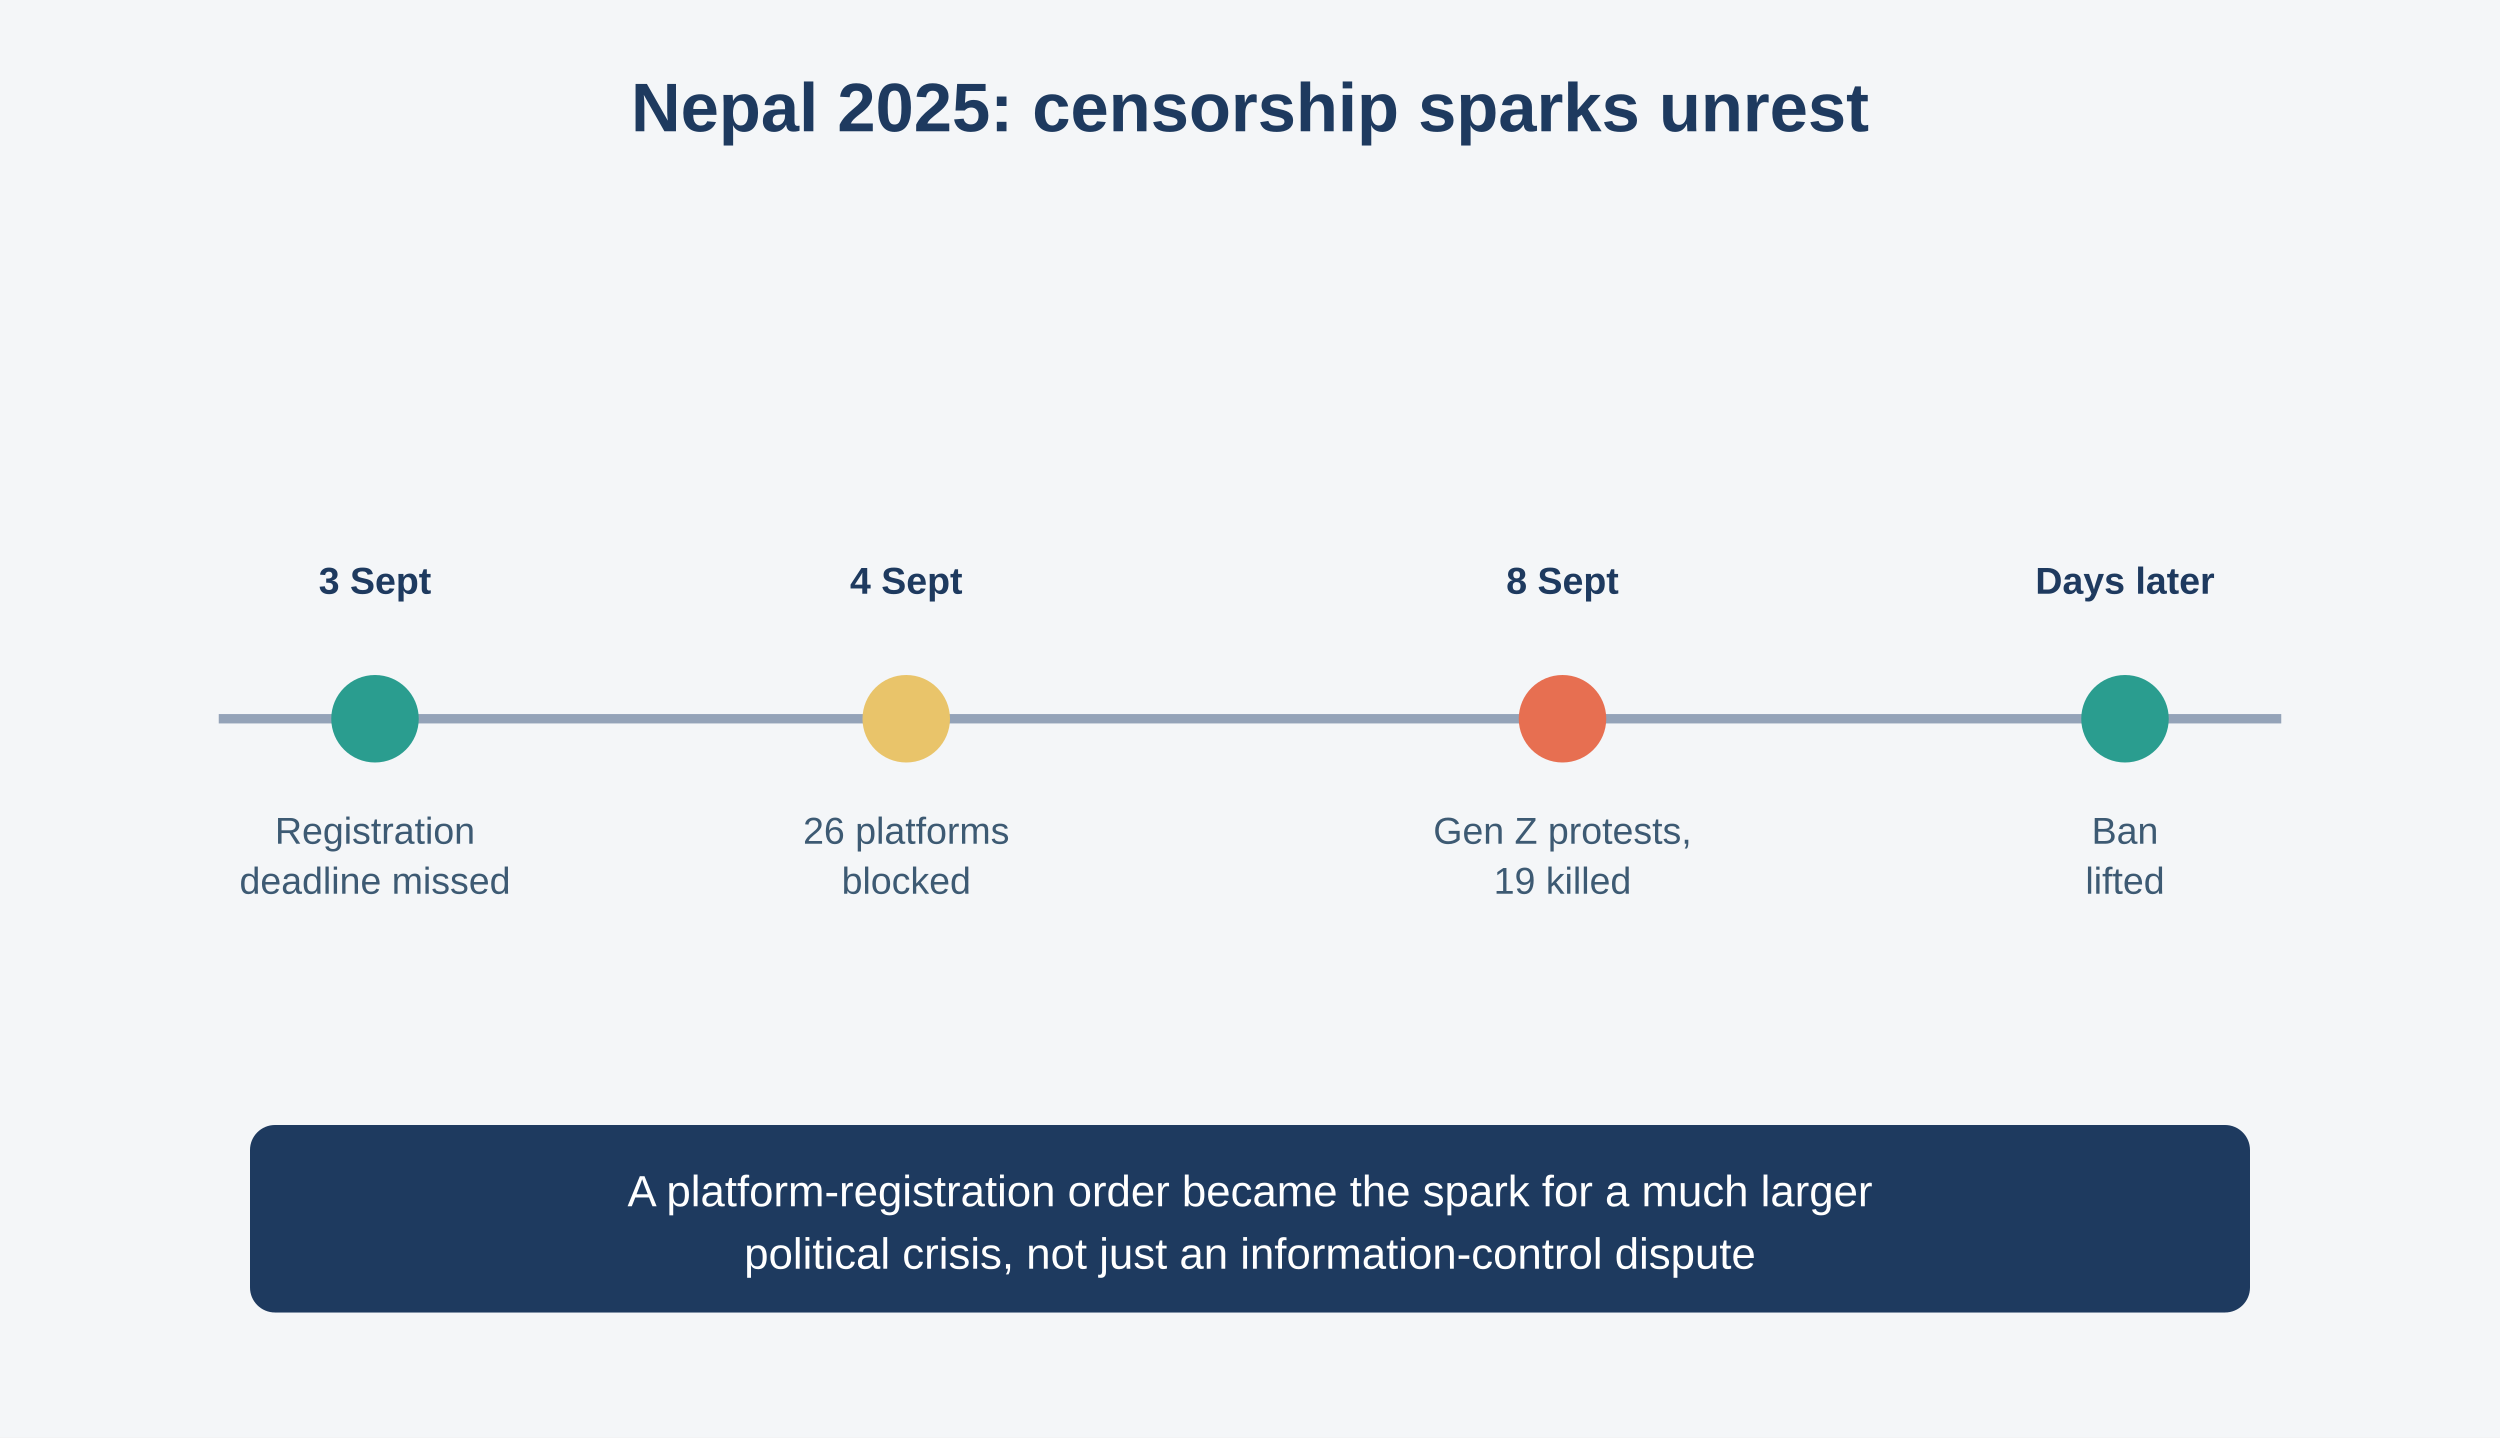
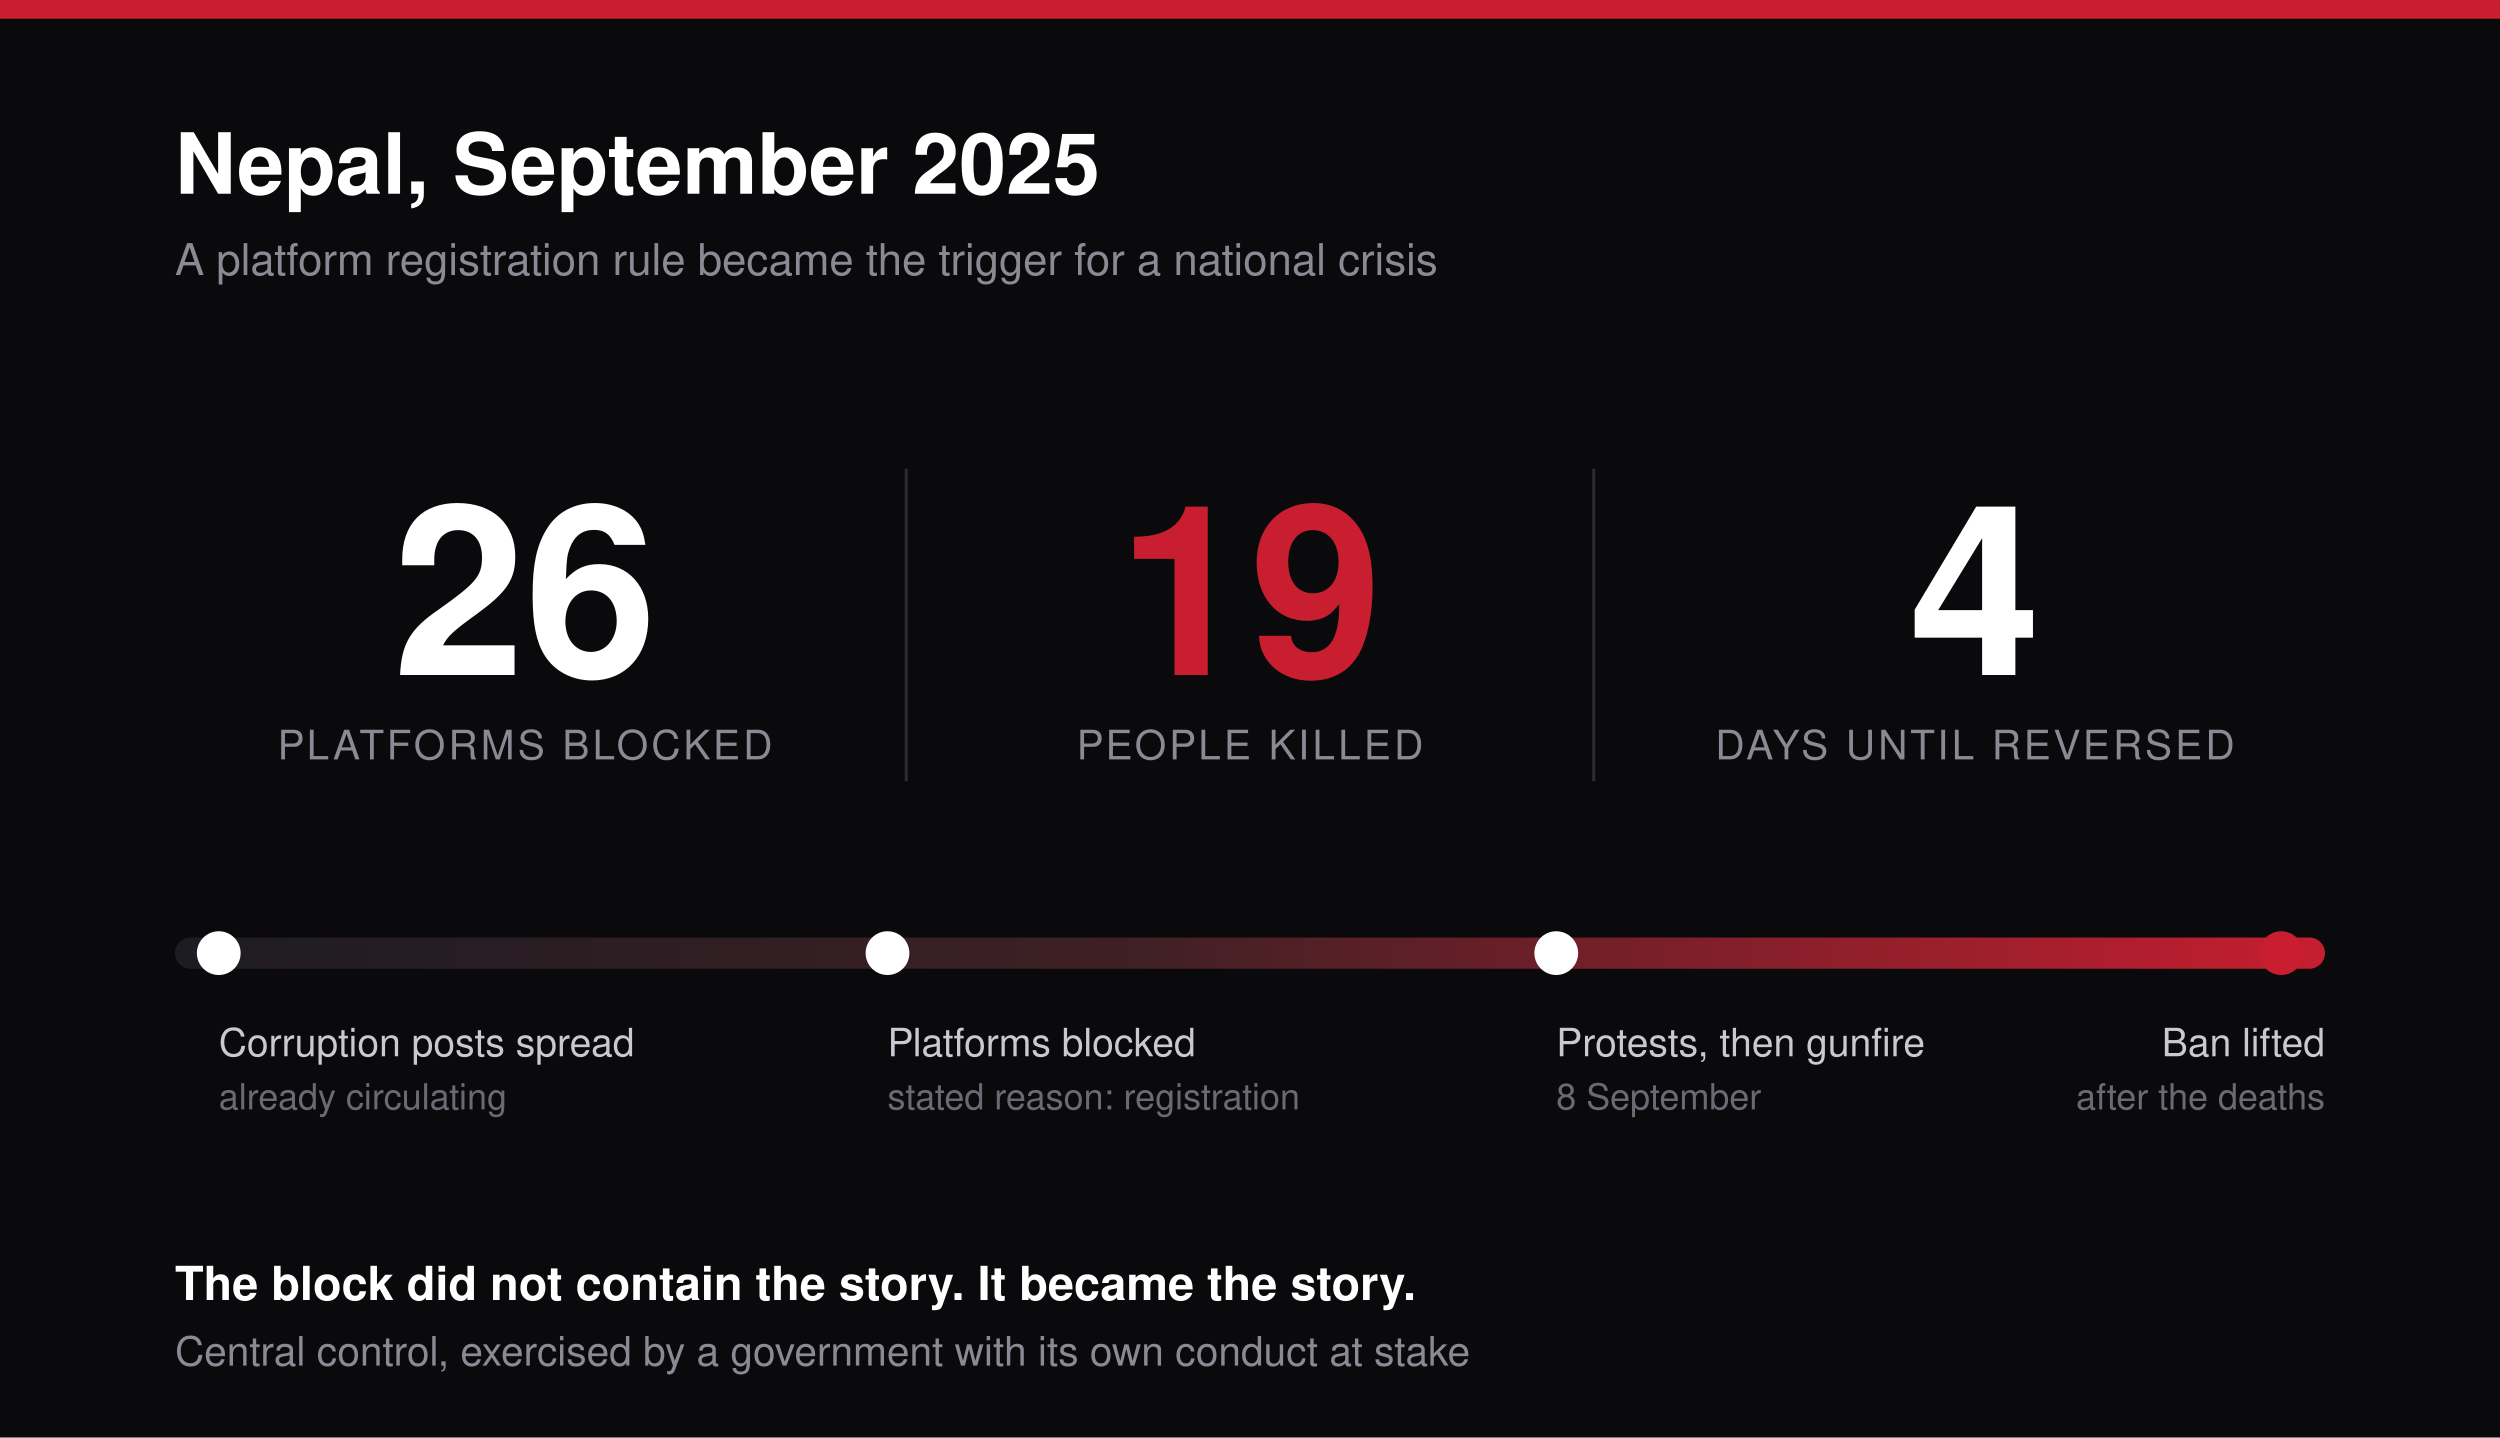
- <svg xmlns="http://www.w3.org/2000/svg" viewBox="0 0 800 460">
-   <rect width="800" height="460" fill="#f4f6f8" />
-   <text x="400" y="42" text-anchor="middle" font-family="Arial, sans-serif" font-size="22" font-weight="700" fill="#1e3a5f">Nepal 2025: censorship sparks unrest</text>
-   <line x1="70" y1="230" x2="730" y2="230" stroke="#94a3b8" stroke-width="3" />
-   <g>
-     <circle cx="120" cy="230" r="14" fill="#2a9d8f" />
-     <text x="120" y="190" text-anchor="middle" font-family="Arial, sans-serif" font-size="12" font-weight="700" fill="#1e3a5f">3 Sept</text>
-     <text x="120" y="270" text-anchor="middle" font-family="Arial, sans-serif" font-size="12" fill="#3d5a73">Registration</text>
-     <text x="120" y="286" text-anchor="middle" font-family="Arial, sans-serif" font-size="12" fill="#3d5a73">deadline missed</text>
-   </g>
-   <g>
-     <circle cx="290" cy="230" r="14" fill="#e9c46a" />
-     <text x="290" y="190" text-anchor="middle" font-family="Arial, sans-serif" font-size="12" font-weight="700" fill="#1e3a5f">4 Sept</text>
-     <text x="290" y="270" text-anchor="middle" font-family="Arial, sans-serif" font-size="12" fill="#3d5a73">26 platforms</text>
-     <text x="290" y="286" text-anchor="middle" font-family="Arial, sans-serif" font-size="12" fill="#3d5a73">blocked</text>
-   </g>
-   <g>
-     <circle cx="500" cy="230" r="14" fill="#e76f51" />
-     <text x="500" y="190" text-anchor="middle" font-family="Arial, sans-serif" font-size="12" font-weight="700" fill="#1e3a5f">8 Sept</text>
-     <text x="500" y="270" text-anchor="middle" font-family="Arial, sans-serif" font-size="12" fill="#3d5a73">Gen Z protests,</text>
-     <text x="500" y="286" text-anchor="middle" font-family="Arial, sans-serif" font-size="12" fill="#3d5a73">19 killed</text>
-   </g>
-   <g>
-     <circle cx="680" cy="230" r="14" fill="#2a9d8f" />
-     <text x="680" y="190" text-anchor="middle" font-family="Arial, sans-serif" font-size="12" font-weight="700" fill="#1e3a5f">Days later</text>
-     <text x="680" y="270" text-anchor="middle" font-family="Arial, sans-serif" font-size="12" fill="#3d5a73">Ban</text>
-     <text x="680" y="286" text-anchor="middle" font-family="Arial, sans-serif" font-size="12" fill="#3d5a73">lifted</text>
-   </g>
-   <rect x="80" y="360" width="640" height="60" rx="8" fill="#1e3a5f" />
-   <text x="400" y="386" text-anchor="middle" font-family="Arial, sans-serif" font-size="14" fill="#ffffff">A platform-registration order became the spark for a much larger</text>
-   <text x="400" y="406" text-anchor="middle" font-family="Arial, sans-serif" font-size="14" fill="#ffffff">political crisis, not just an information-control dispute</text>
+ <svg xmlns="http://www.w3.org/2000/svg" viewBox="0 0 800 460" font-family="Helvetica, Arial, sans-serif">
+   <defs>
+     <linearGradient id="esc" x1="0" y1="0" x2="1" y2="0">
+       <stop offset="0" stop-color="#1c1c22" />
+       <stop offset="0.45" stop-color="#3f2024" />
+       <stop offset="1" stop-color="#c81e30" />
+     </linearGradient>
+   </defs>
+   <rect width="800" height="460" fill="#0a0a0c" />
+   <rect x="0" y="0" width="800" height="6" fill="#c81e30" />
+   <text x="56" y="62" fill="#ffffff" font-size="27" font-weight="700">Nepal, September 2025</text>
+   <text x="56" y="88" fill="#8a8a94" font-size="14">A platform registration rule became the trigger for a national crisis</text>
+   <text x="168" y="216" text-anchor="middle" fill="#ffffff" font-size="76" font-weight="700">26</text>
+   <text x="168" y="243" text-anchor="middle" fill="#8a8a94" font-size="13" letter-spacing="1">PLATFORMS BLOCKED</text>
+   <text x="400" y="216" text-anchor="middle" fill="#c81e30" font-size="76" font-weight="700">19</text>
+   <text x="400" y="243" text-anchor="middle" fill="#8a8a94" font-size="13" letter-spacing="1">PEOPLE KILLED</text>
+   <text x="632" y="216" text-anchor="middle" fill="#ffffff" font-size="76" font-weight="700">4</text>
+   <text x="632" y="243" text-anchor="middle" fill="#8a8a94" font-size="13" letter-spacing="1">DAYS UNTIL REVERSED</text>
+   <line x1="290" y1="150" x2="290" y2="250" stroke="#2a2a32" stroke-width="1" />
+   <line x1="510" y1="150" x2="510" y2="250" stroke="#2a2a32" stroke-width="1" />
+   <rect x="56" y="300" width="688" height="10" rx="5" fill="url(#esc)" />
+   <circle cx="70" cy="305" r="7" fill="#ffffff" />
+   <circle cx="284" cy="305" r="7" fill="#ffffff" />
+   <circle cx="498" cy="305" r="7" fill="#ffffff" />
+   <circle cx="730" cy="305" r="7" fill="#c81e30" />
+   <text x="70" y="338" fill="#c9c9d1" font-size="12.5">Corruption posts spread</text>
+   <text x="70" y="355" fill="#6a6a74" font-size="11.5">already circulating</text>
+   <text x="284" y="338" fill="#c9c9d1" font-size="12.5">Platforms blocked</text>
+   <text x="284" y="355" fill="#6a6a74" font-size="11.5">stated reason: registration</text>
+   <text x="498" y="338" fill="#c9c9d1" font-size="12.5">Protests, then gunfire</text>
+   <text x="498" y="355" fill="#6a6a74" font-size="11.5">8 September</text>
+   <text x="744" y="338" text-anchor="end" fill="#c9c9d1" font-size="12.5">Ban lifted</text>
+   <text x="744" y="355" text-anchor="end" fill="#6a6a74" font-size="11.5">after the deaths</text>
+   <text x="56" y="416" fill="#ffffff" font-size="15" font-weight="700">The block did not contain the story. It became the story.</text>
+   <text x="56" y="437" fill="#8a8a94" font-size="13">Central control, exercised by a government with its own conduct at stake</text>
</svg>
